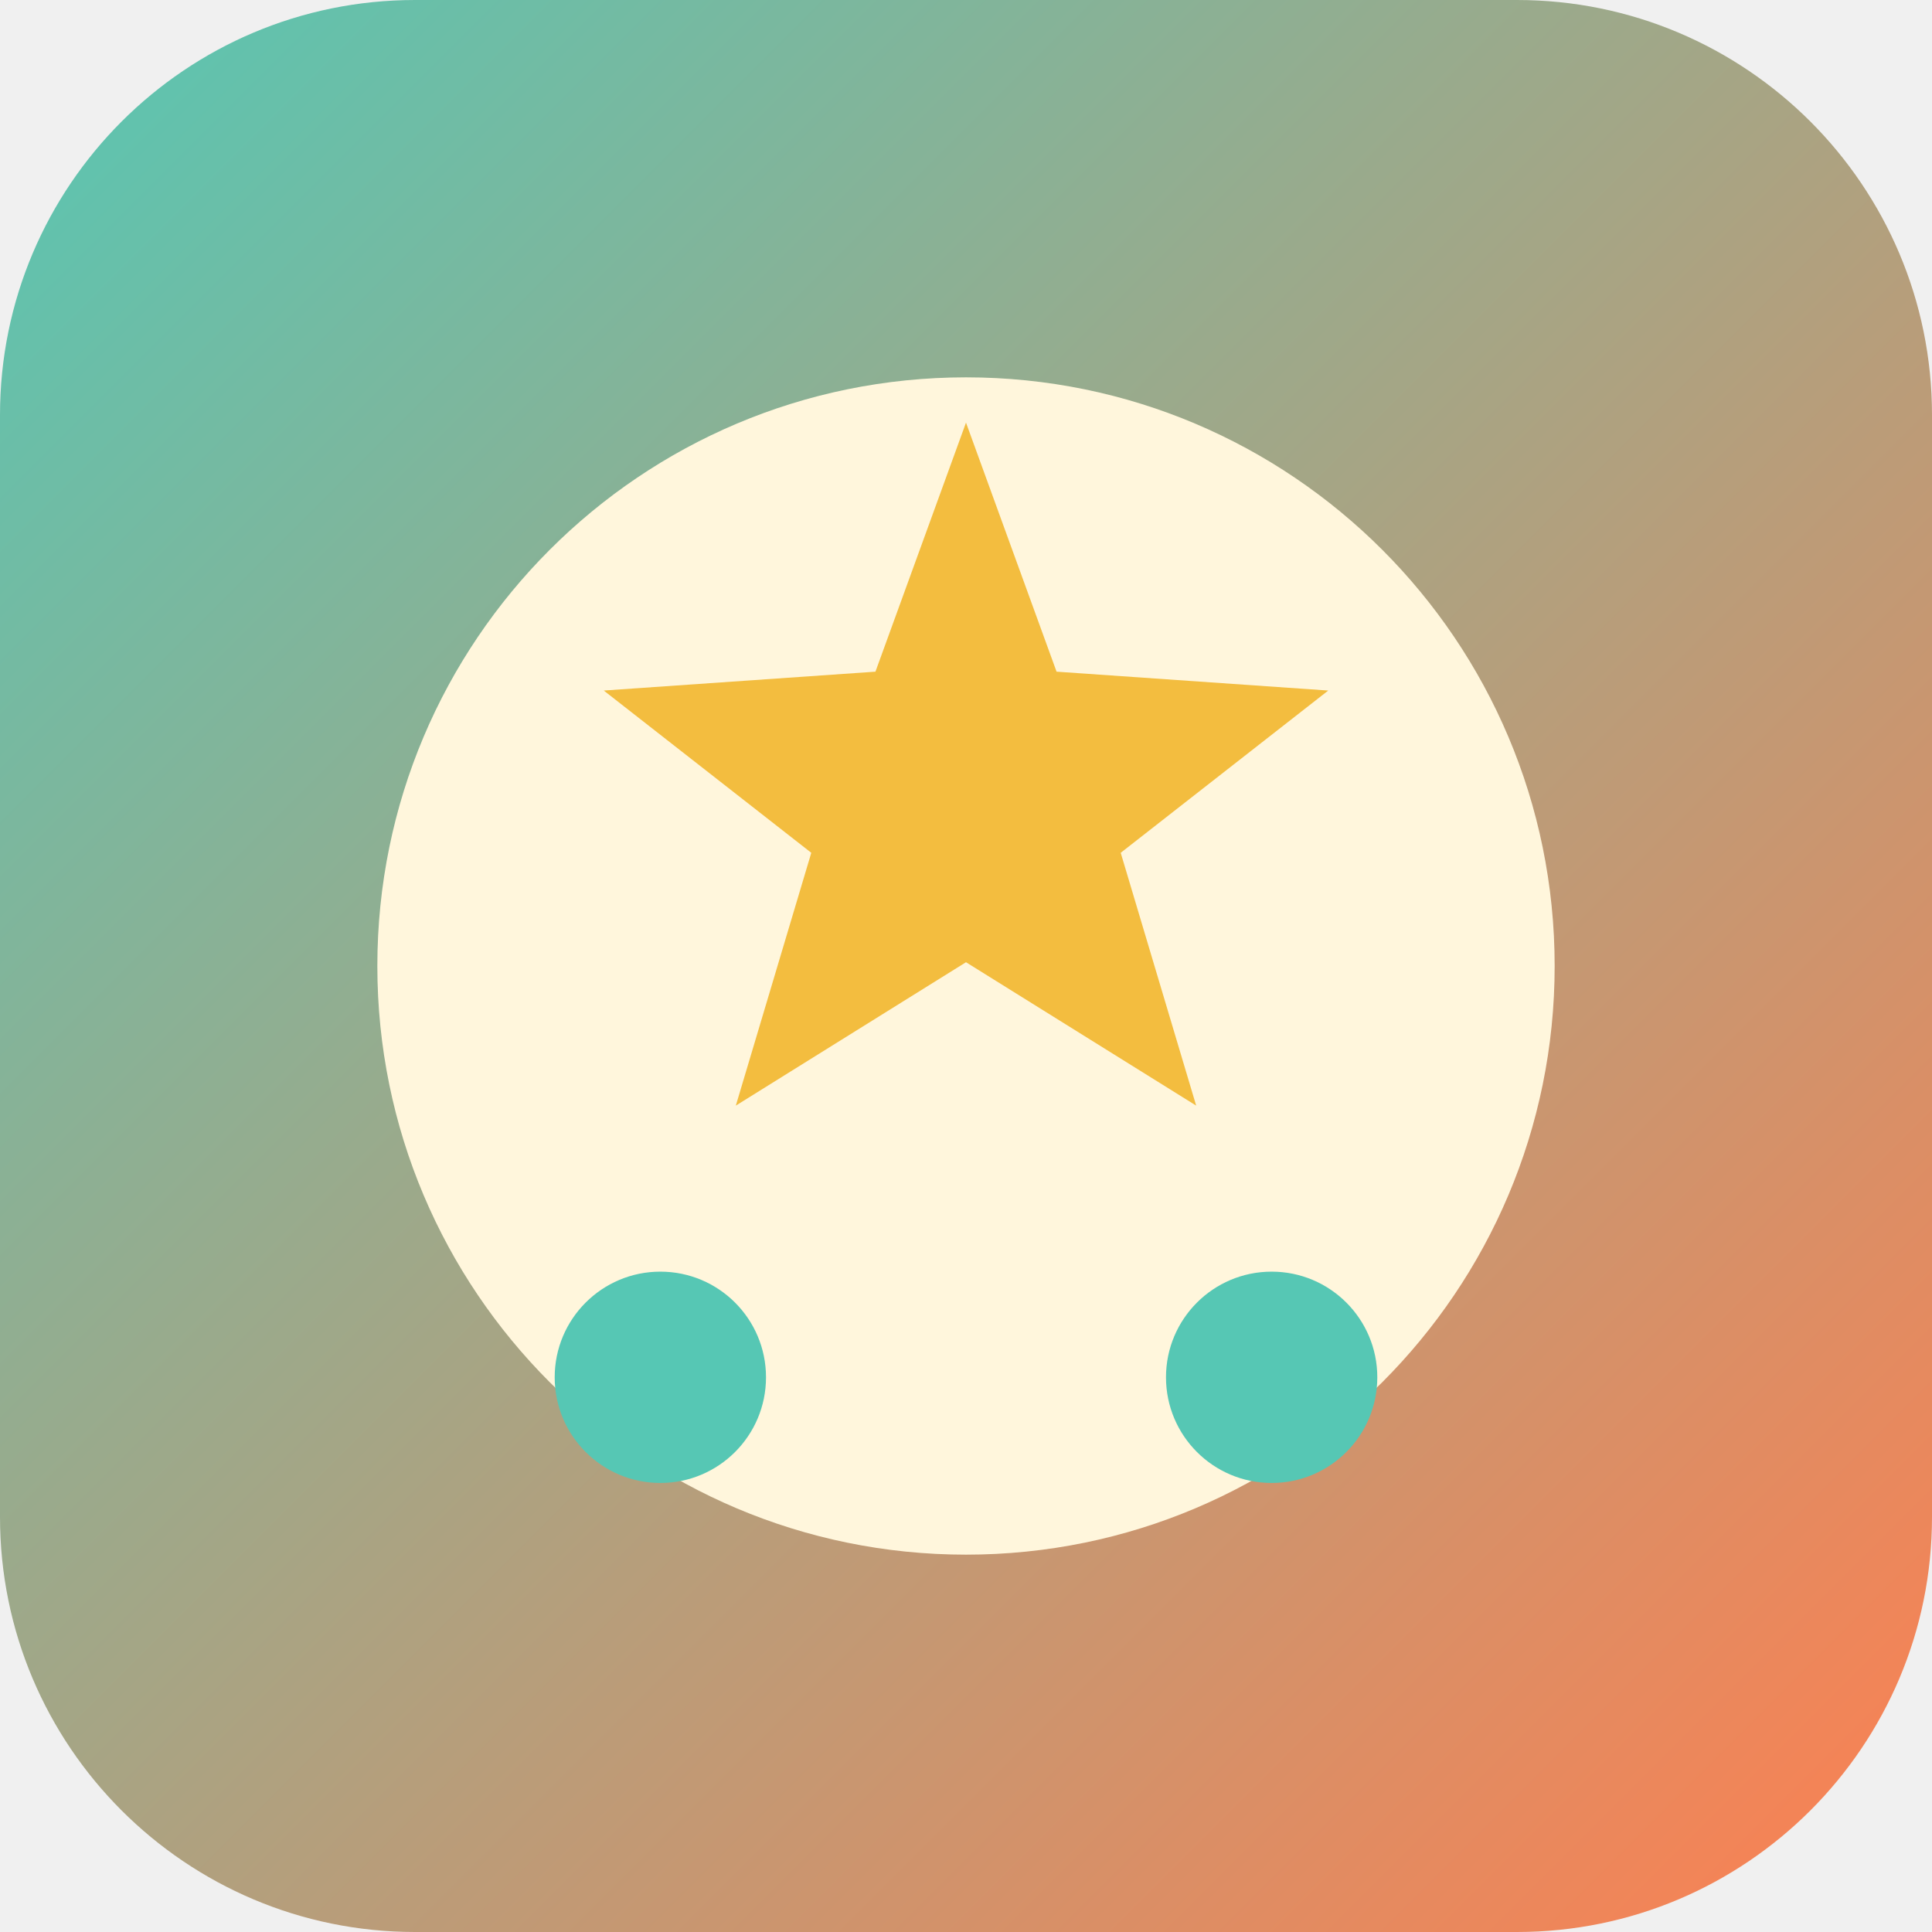
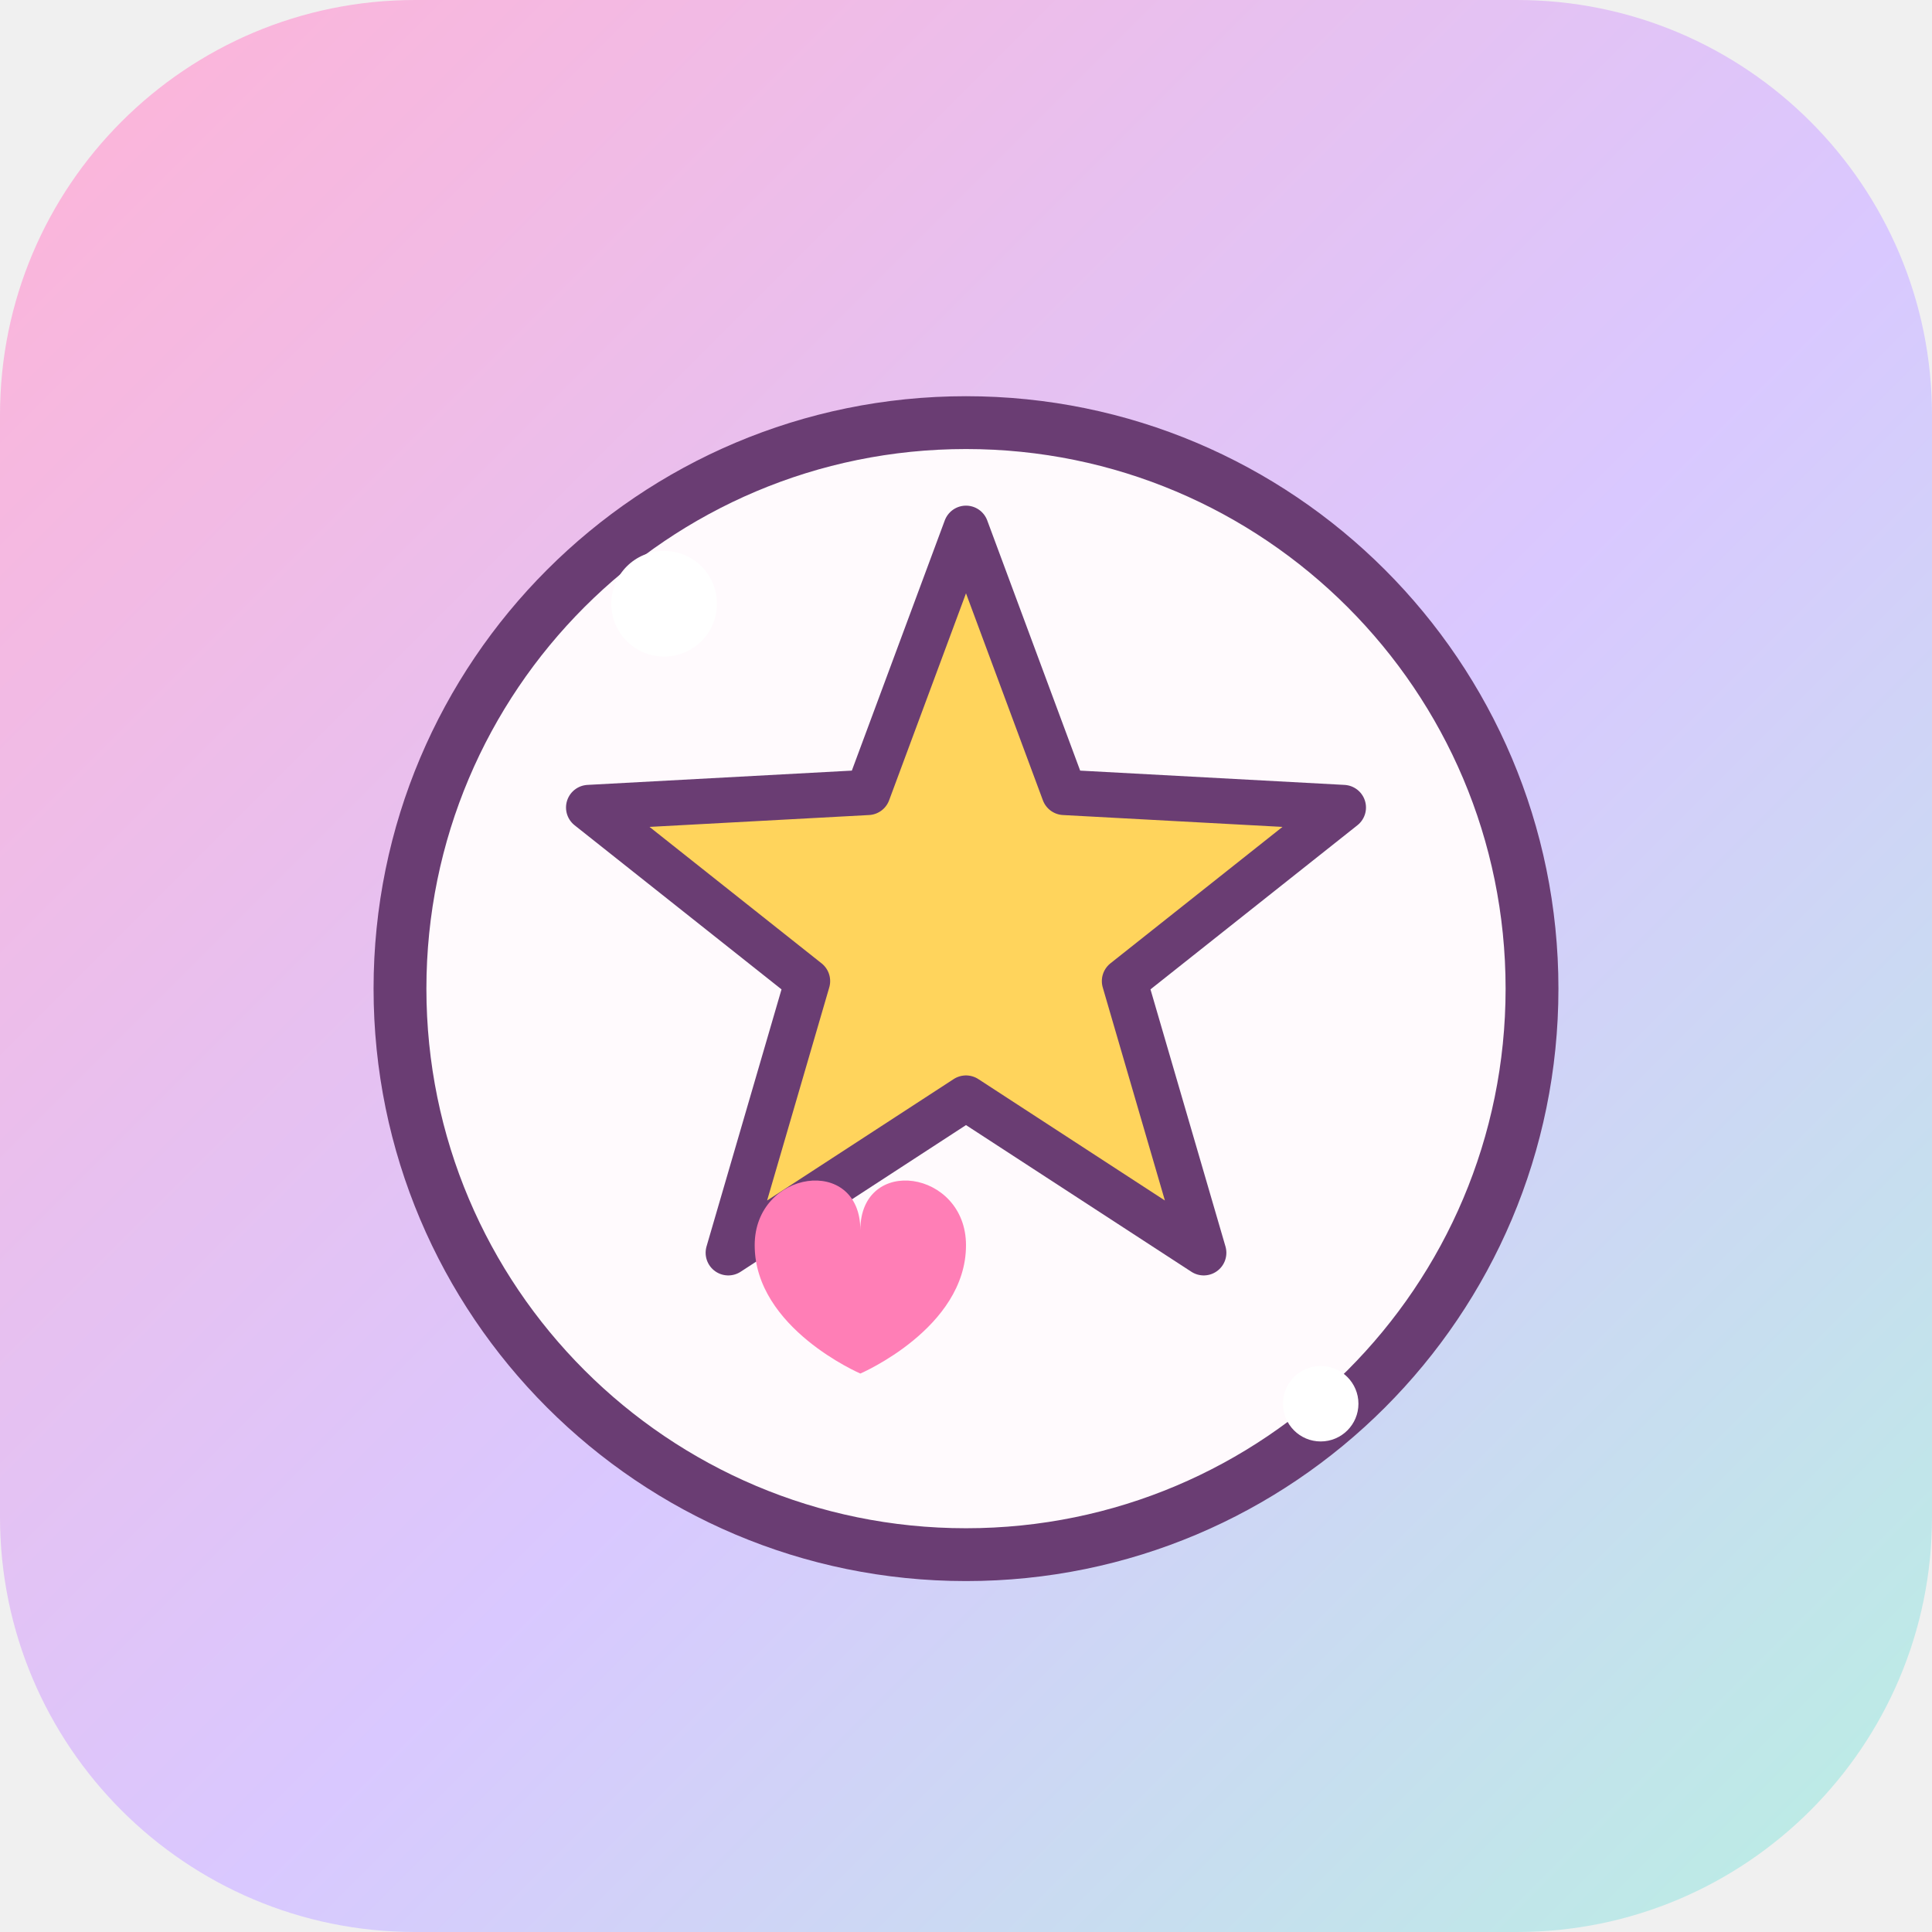
<svg xmlns="http://www.w3.org/2000/svg" viewBox="0 0 512 512" role="img" aria-label="Hoshi Takarajima icon">
  <defs>
    <linearGradient id="g" x1="0" x2="1" y1="0" y2="1">
-       <stop offset="0" stop-color="#56c7b4" />
-       <stop offset="1" stop-color="#ff7f50" />
+       <stop offset="0" stop-color="#ffb3d6" />
+       <stop offset="0.55" stop-color="#d9c8ff" />
+       <stop offset="1" stop-color="#b8f0e2" />
    </linearGradient>
  </defs>
  <rect width="512" height="512" rx="110" fill="url(#g)" />
-   <circle cx="256" cy="256" r="156" fill="#fff6dc" />
-   <path d="M256 112l24 66 72 5-55 43 20 67-61-38-61 38 20-67-55-43 72-5z" fill="#f3bd3f" />
-   <circle cx="175" cy="365" r="28" fill="#56c7b4" />
-   <circle cx="337" cy="365" r="28" fill="#56c7b4" />
+   <g>
+     <circle cx="256" cy="262" r="150" fill="#fffafd" stroke="#6a3d73" stroke-width="14" />
+     <path d="M256 140l26 70 74 4-58 46 21 72-63-41-63 41 21-72-58-46 74-4z" fill="#ffd45c" stroke="#6a3d73" stroke-width="12" stroke-linejoin="round" />
+     <path d="M200 330 c 0 -20 28 -24 28 -4 c 0 -20 28 -16 28 4 c 0 22 -28 34 -28 34 c 0 0 -28 -12 -28 -34z" fill="#ff7eb6" />
+     <path d="M260 330 c 0 -20 28 -24 28 -4 c 0 -20 28 -16 28 4 c 0 22 -28 34 -28 34 c 0 0 -28 -12 -28 -34z" fill="#ff7eb6" opacity="0" />
+     <circle cx="176" cy="160" r="14" fill="#fff" />
+     <circle cx="350" cy="372" r="10" fill="#fff" />
+   </g>
</svg>
